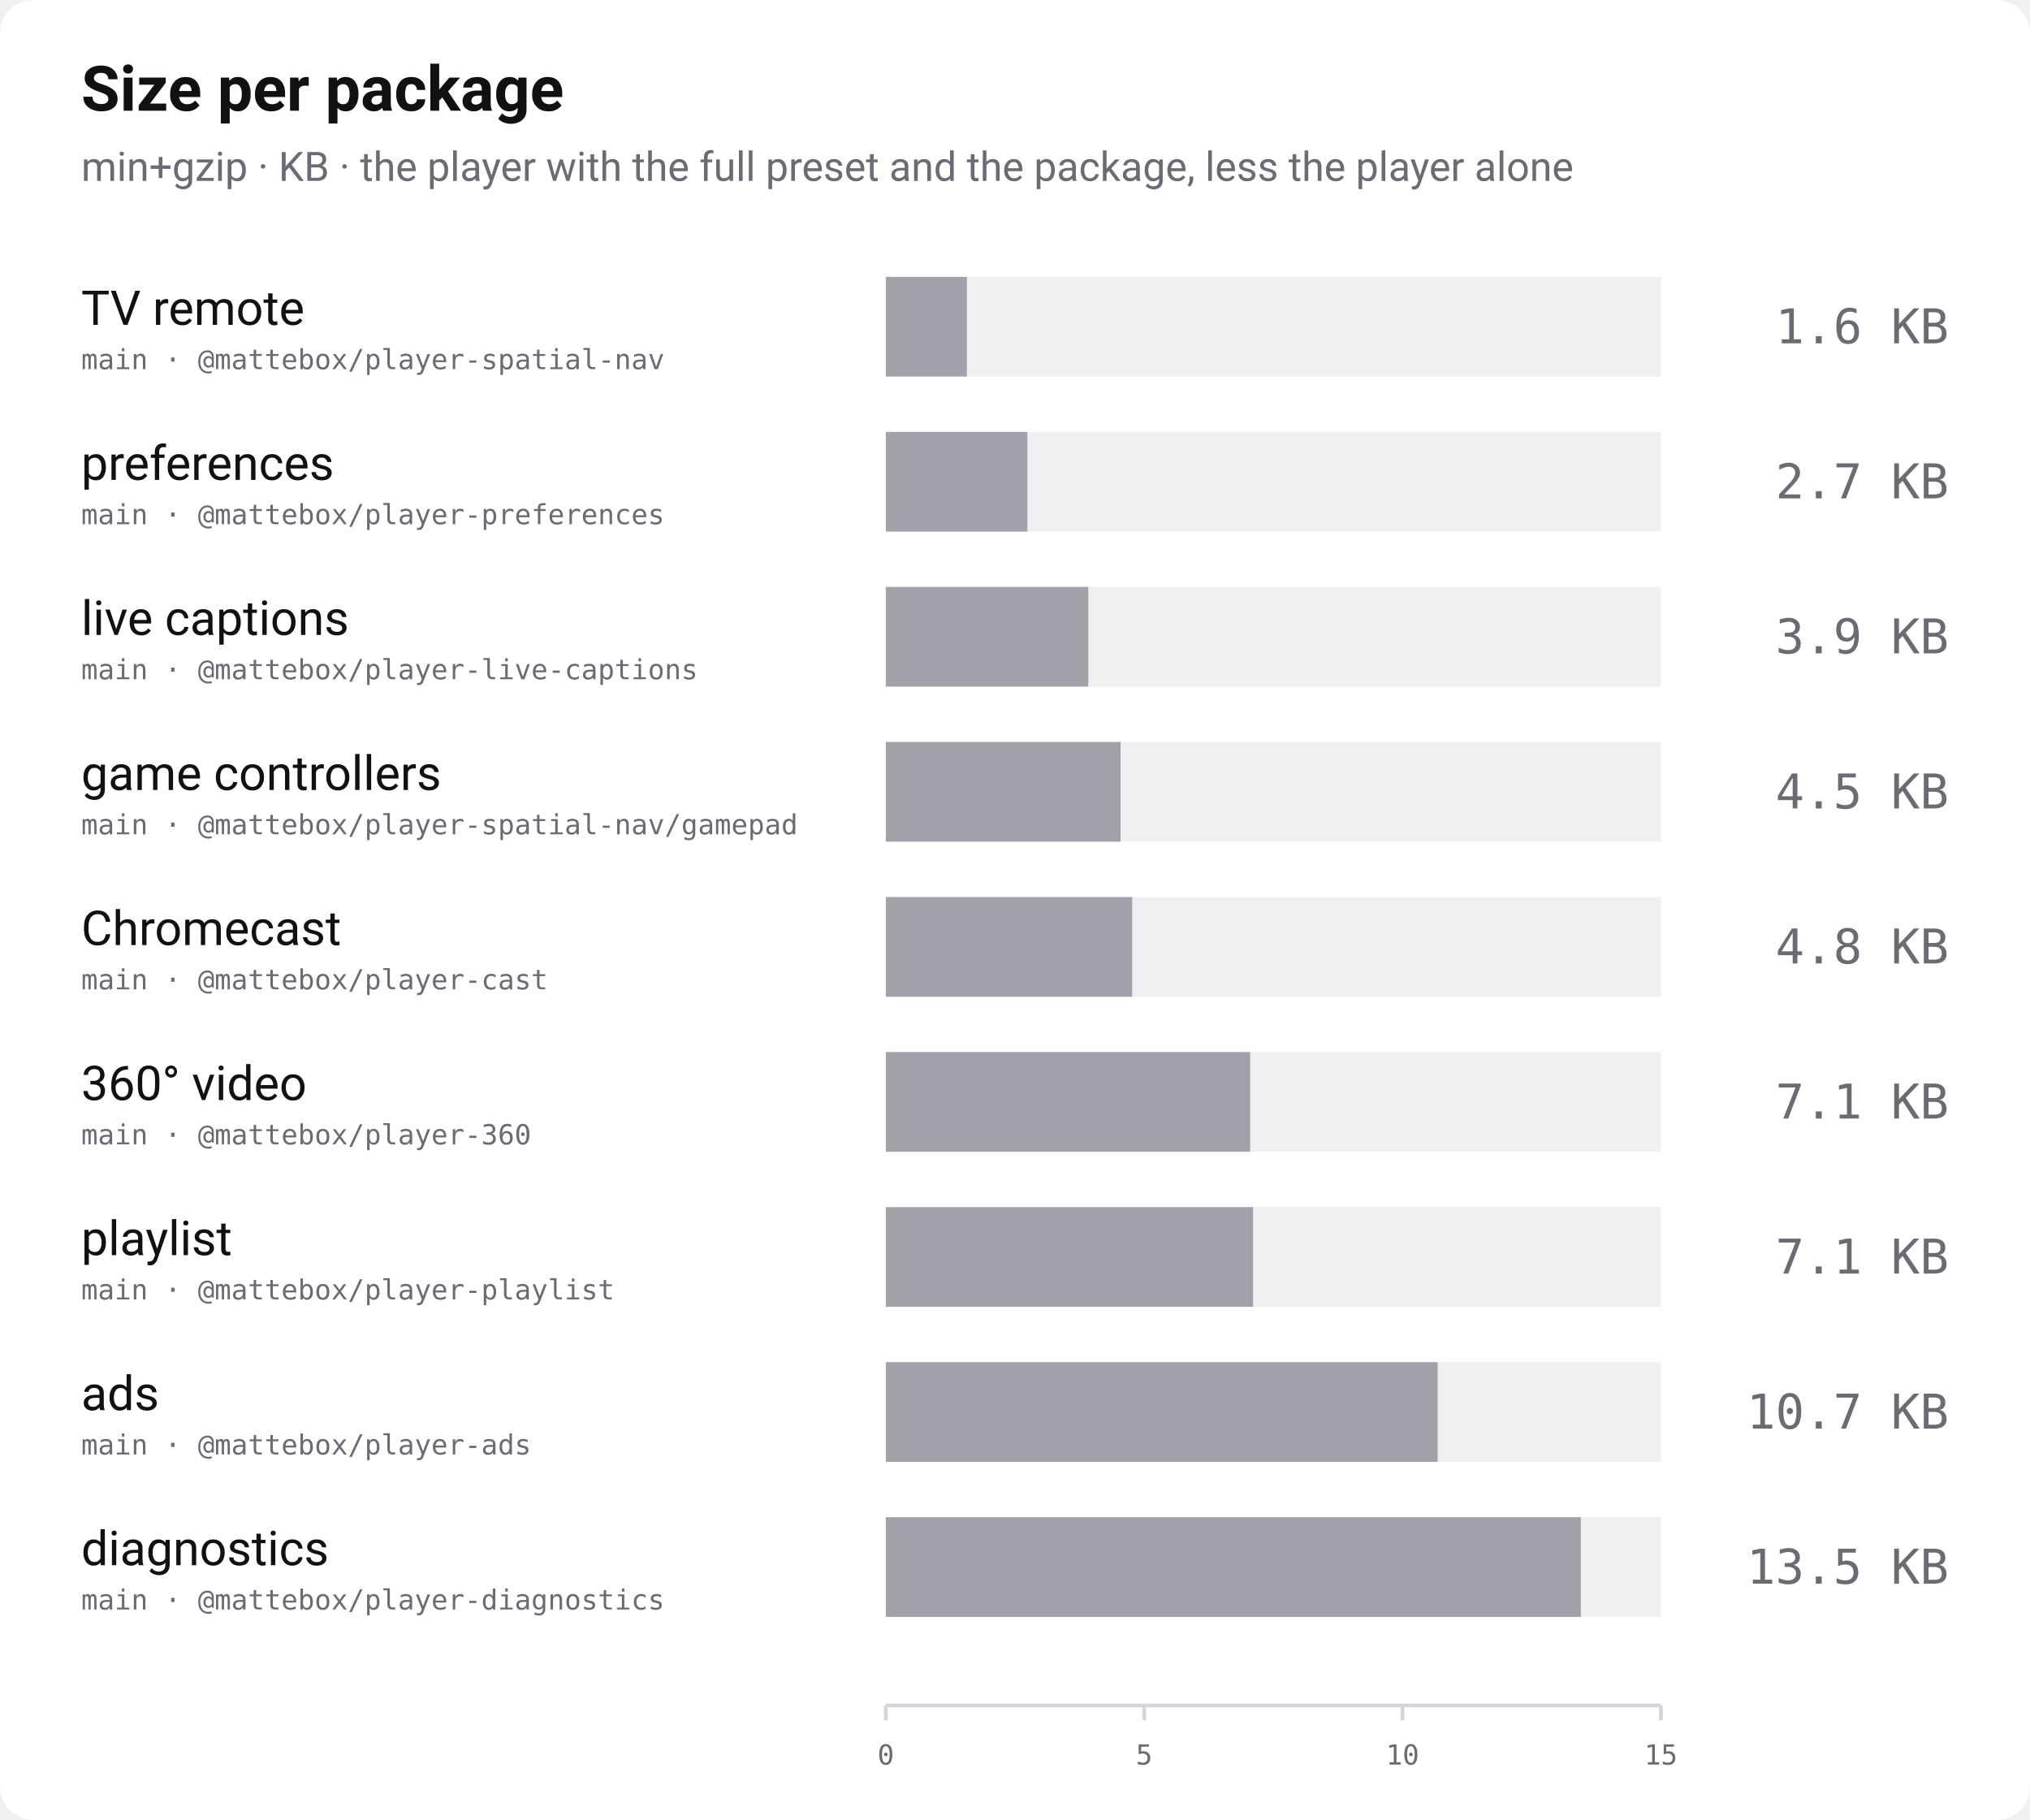
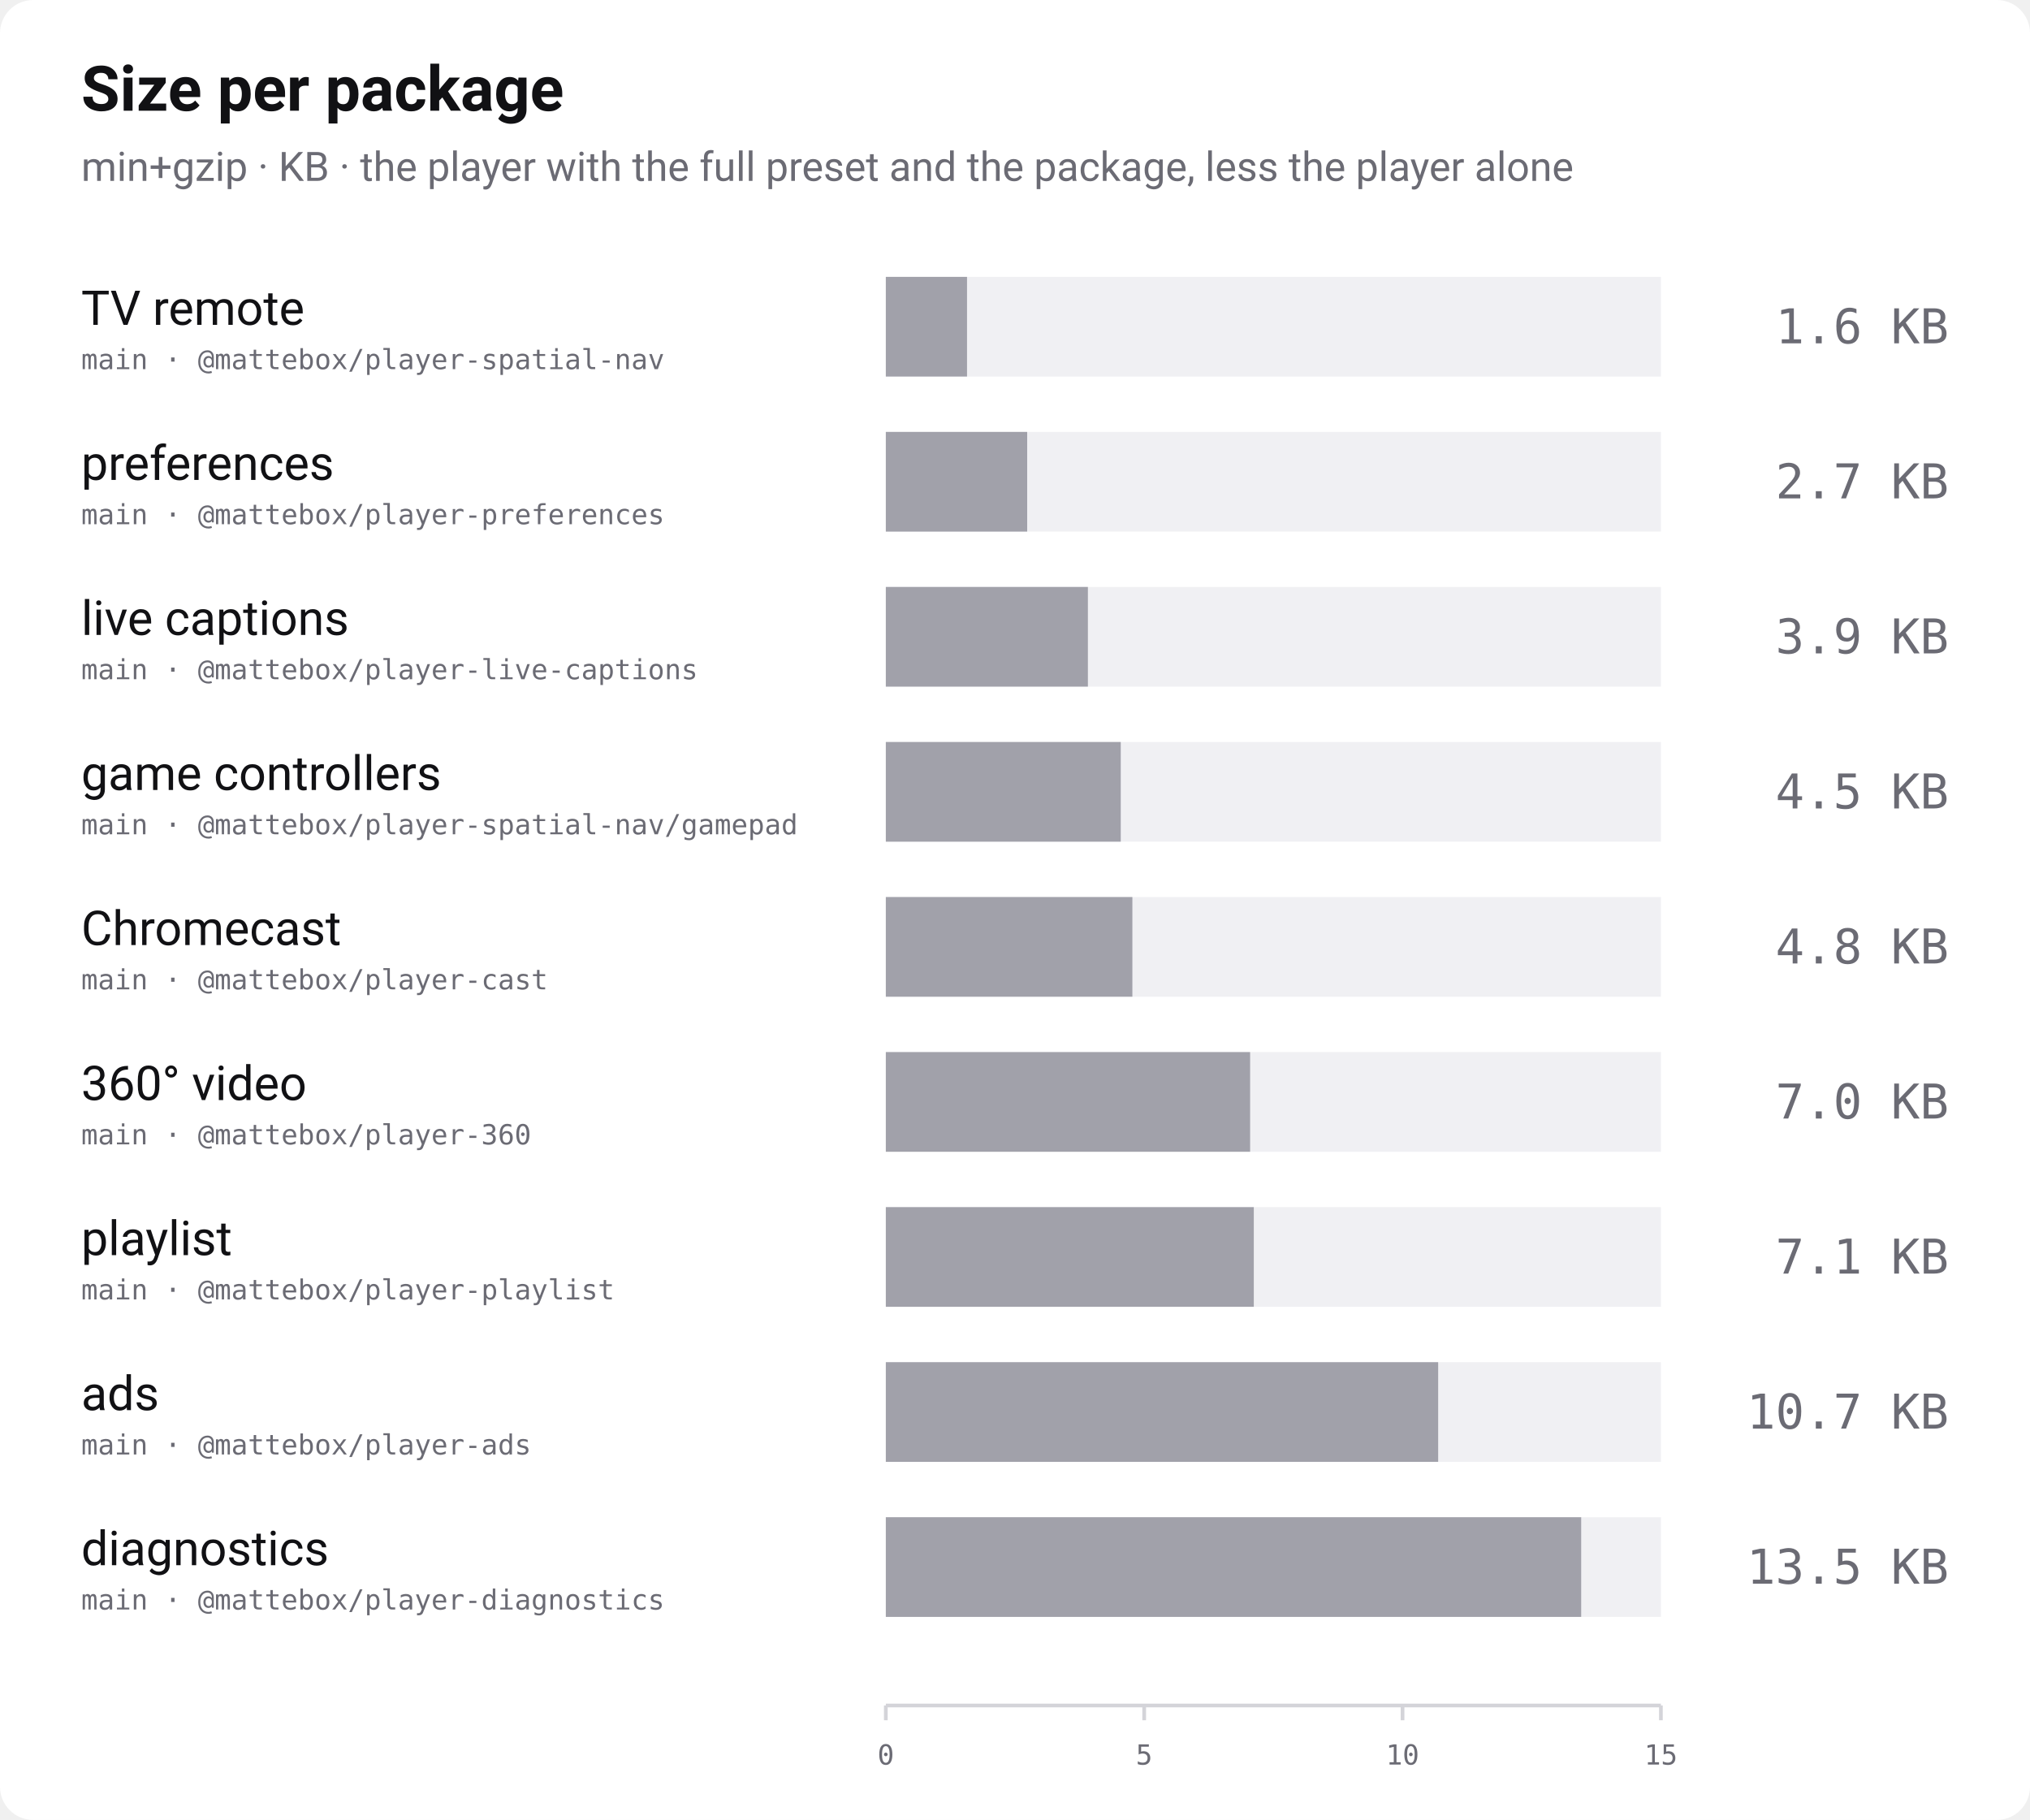
<svg xmlns="http://www.w3.org/2000/svg" width="1100" height="986" viewBox="0 0 1100 986" role="img" aria-label="Bundle size each Mattebox player package adds to the player, min+gzip">
  <rect width="1100" height="986" rx="18" fill="#ffffff" />
  <text x="44" y="60" font-family="-apple-system, 'Segoe UI', Roboto, Helvetica, Arial, sans-serif" font-size="34" font-weight="700" fill="#111114">Size per package</text>
  <text x="44" y="98" font-family="-apple-system, 'Segoe UI', Roboto, Helvetica, Arial, sans-serif" font-size="22" fill="#6b6b74">min+gzip · KB · the player with the full preset and the package, less the player alone</text>
  <text x="44" y="176" font-family="-apple-system, 'Segoe UI', Roboto, Helvetica, Arial, sans-serif" font-size="26" font-weight="400" fill="#111114">TV remote</text>
  <text x="44" y="200" font-family="ui-monospace, 'SF Mono', Menlo, Consolas, monospace" font-size="15" fill="#6b6b74">main · @mattebox/player-spatial-nav</text>
  <rect x="480" y="150" width="420" height="54" fill="#f0f0f3" />
-   <rect x="480" y="150" width="43.9" height="54" fill="#a1a1aa" />
+   <rect x="480" y="150" width="44.0" height="54" fill="#a1a1aa" />
  <text x="1056" y="186" text-anchor="end" font-family="ui-monospace, 'SF Mono', Menlo, Consolas, monospace" font-size="26" font-weight="400" fill="#6b6b74">1.6 KB</text>
  <text x="44" y="260" font-family="-apple-system, 'Segoe UI', Roboto, Helvetica, Arial, sans-serif" font-size="26" font-weight="400" fill="#111114">preferences</text>
  <text x="44" y="284" font-family="ui-monospace, 'SF Mono', Menlo, Consolas, monospace" font-size="15" fill="#6b6b74">main · @mattebox/player-preferences</text>
  <rect x="480" y="234" width="420" height="54" fill="#f0f0f3" />
-   <rect x="480" y="234" width="76.7" height="54" fill="#a1a1aa" />
+   <rect x="480" y="234" width="76.6" height="54" fill="#a1a1aa" />
  <text x="1056" y="270" text-anchor="end" font-family="ui-monospace, 'SF Mono', Menlo, Consolas, monospace" font-size="26" font-weight="400" fill="#6b6b74">2.7 KB</text>
  <text x="44" y="344" font-family="-apple-system, 'Segoe UI', Roboto, Helvetica, Arial, sans-serif" font-size="26" font-weight="400" fill="#111114">live captions</text>
  <text x="44" y="368" font-family="ui-monospace, 'SF Mono', Menlo, Consolas, monospace" font-size="15" fill="#6b6b74">main · @mattebox/player-live-captions</text>
  <rect x="480" y="318" width="420" height="54" fill="#f0f0f3" />
-   <rect x="480" y="318" width="109.7" height="54" fill="#a1a1aa" />
+   <rect x="480" y="318" width="109.5" height="54" fill="#a1a1aa" />
  <text x="1056" y="354" text-anchor="end" font-family="ui-monospace, 'SF Mono', Menlo, Consolas, monospace" font-size="26" font-weight="400" fill="#6b6b74">3.9 KB</text>
  <text x="44" y="428" font-family="-apple-system, 'Segoe UI', Roboto, Helvetica, Arial, sans-serif" font-size="26" font-weight="400" fill="#111114">game controllers</text>
  <text x="44" y="452" font-family="ui-monospace, 'SF Mono', Menlo, Consolas, monospace" font-size="15" fill="#6b6b74">main · @mattebox/player-spatial-nav/gamepad</text>
  <rect x="480" y="402" width="420" height="54" fill="#f0f0f3" />
-   <rect x="480" y="402" width="127.2" height="54" fill="#a1a1aa" />
+   <rect x="480" y="402" width="127.3" height="54" fill="#a1a1aa" />
  <text x="1056" y="438" text-anchor="end" font-family="ui-monospace, 'SF Mono', Menlo, Consolas, monospace" font-size="26" font-weight="400" fill="#6b6b74">4.5 KB</text>
  <text x="44" y="512" font-family="-apple-system, 'Segoe UI', Roboto, Helvetica, Arial, sans-serif" font-size="26" font-weight="400" fill="#111114">Chromecast</text>
  <text x="44" y="536" font-family="ui-monospace, 'SF Mono', Menlo, Consolas, monospace" font-size="15" fill="#6b6b74">main · @mattebox/player-cast</text>
  <rect x="480" y="486" width="420" height="54" fill="#f0f0f3" />
-   <rect x="480" y="486" width="133.5" height="54" fill="#a1a1aa" />
+   <rect x="480" y="486" width="133.6" height="54" fill="#a1a1aa" />
  <text x="1056" y="522" text-anchor="end" font-family="ui-monospace, 'SF Mono', Menlo, Consolas, monospace" font-size="26" font-weight="400" fill="#6b6b74">4.8 KB</text>
  <text x="44" y="596" font-family="-apple-system, 'Segoe UI', Roboto, Helvetica, Arial, sans-serif" font-size="26" font-weight="400" fill="#111114">360° video</text>
  <text x="44" y="620" font-family="ui-monospace, 'SF Mono', Menlo, Consolas, monospace" font-size="15" fill="#6b6b74">main · @mattebox/player-360</text>
  <rect x="480" y="570" width="420" height="54" fill="#f0f0f3" />
  <rect x="480" y="570" width="197.4" height="54" fill="#a1a1aa" />
-   <text x="1056" y="606" text-anchor="end" font-family="ui-monospace, 'SF Mono', Menlo, Consolas, monospace" font-size="26" font-weight="400" fill="#6b6b74">7.1 KB</text>
+   <text x="1056" y="606" text-anchor="end" font-family="ui-monospace, 'SF Mono', Menlo, Consolas, monospace" font-size="26" font-weight="400" fill="#6b6b74">7.0 KB</text>
  <text x="44" y="680" font-family="-apple-system, 'Segoe UI', Roboto, Helvetica, Arial, sans-serif" font-size="26" font-weight="400" fill="#111114">playlist</text>
  <text x="44" y="704" font-family="ui-monospace, 'SF Mono', Menlo, Consolas, monospace" font-size="15" fill="#6b6b74">main · @mattebox/player-playlist</text>
  <rect x="480" y="654" width="420" height="54" fill="#f0f0f3" />
-   <rect x="480" y="654" width="199.0" height="54" fill="#a1a1aa" />
+   <rect x="480" y="654" width="199.4" height="54" fill="#a1a1aa" />
  <text x="1056" y="690" text-anchor="end" font-family="ui-monospace, 'SF Mono', Menlo, Consolas, monospace" font-size="26" font-weight="400" fill="#6b6b74">7.1 KB</text>
  <text x="44" y="764" font-family="-apple-system, 'Segoe UI', Roboto, Helvetica, Arial, sans-serif" font-size="26" font-weight="400" fill="#111114">ads</text>
  <text x="44" y="788" font-family="ui-monospace, 'SF Mono', Menlo, Consolas, monospace" font-size="15" fill="#6b6b74">main · @mattebox/player-ads</text>
  <rect x="480" y="738" width="420" height="54" fill="#f0f0f3" />
-   <rect x="480" y="738" width="299.0" height="54" fill="#a1a1aa" />
+   <rect x="480" y="738" width="299.3" height="54" fill="#a1a1aa" />
  <text x="1056" y="774" text-anchor="end" font-family="ui-monospace, 'SF Mono', Menlo, Consolas, monospace" font-size="26" font-weight="400" fill="#6b6b74">10.7 KB</text>
  <text x="44" y="848" font-family="-apple-system, 'Segoe UI', Roboto, Helvetica, Arial, sans-serif" font-size="26" font-weight="400" fill="#111114">diagnostics</text>
  <text x="44" y="872" font-family="ui-monospace, 'SF Mono', Menlo, Consolas, monospace" font-size="15" fill="#6b6b74">main · @mattebox/player-diagnostics</text>
  <rect x="480" y="822" width="420" height="54" fill="#f0f0f3" />
-   <rect x="480" y="822" width="376.6" height="54" fill="#a1a1aa" />
+   <rect x="480" y="822" width="376.8" height="54" fill="#a1a1aa" />
  <text x="1056" y="858" text-anchor="end" font-family="ui-monospace, 'SF Mono', Menlo, Consolas, monospace" font-size="26" font-weight="400" fill="#6b6b74">13.5 KB</text>
  <line x1="480" y1="924" x2="900" y2="924" stroke="#d4d4d9" stroke-width="2" />
  <line x1="480.0" y1="924" x2="480.0" y2="932" stroke="#d4d4d9" stroke-width="2" />
  <text x="480.0" y="956" text-anchor="middle" font-family="ui-monospace, 'SF Mono', Menlo, Consolas, monospace" font-size="15" fill="#6b6b74">0</text>
  <line x1="620.0" y1="924" x2="620.0" y2="932" stroke="#d4d4d9" stroke-width="2" />
  <text x="620.0" y="956" text-anchor="middle" font-family="ui-monospace, 'SF Mono', Menlo, Consolas, monospace" font-size="15" fill="#6b6b74">5</text>
  <line x1="760.0" y1="924" x2="760.0" y2="932" stroke="#d4d4d9" stroke-width="2" />
  <text x="760.0" y="956" text-anchor="middle" font-family="ui-monospace, 'SF Mono', Menlo, Consolas, monospace" font-size="15" fill="#6b6b74">10</text>
  <line x1="900.0" y1="924" x2="900.0" y2="932" stroke="#d4d4d9" stroke-width="2" />
  <text x="900.0" y="956" text-anchor="middle" font-family="ui-monospace, 'SF Mono', Menlo, Consolas, monospace" font-size="15" fill="#6b6b74">15</text>
</svg>
